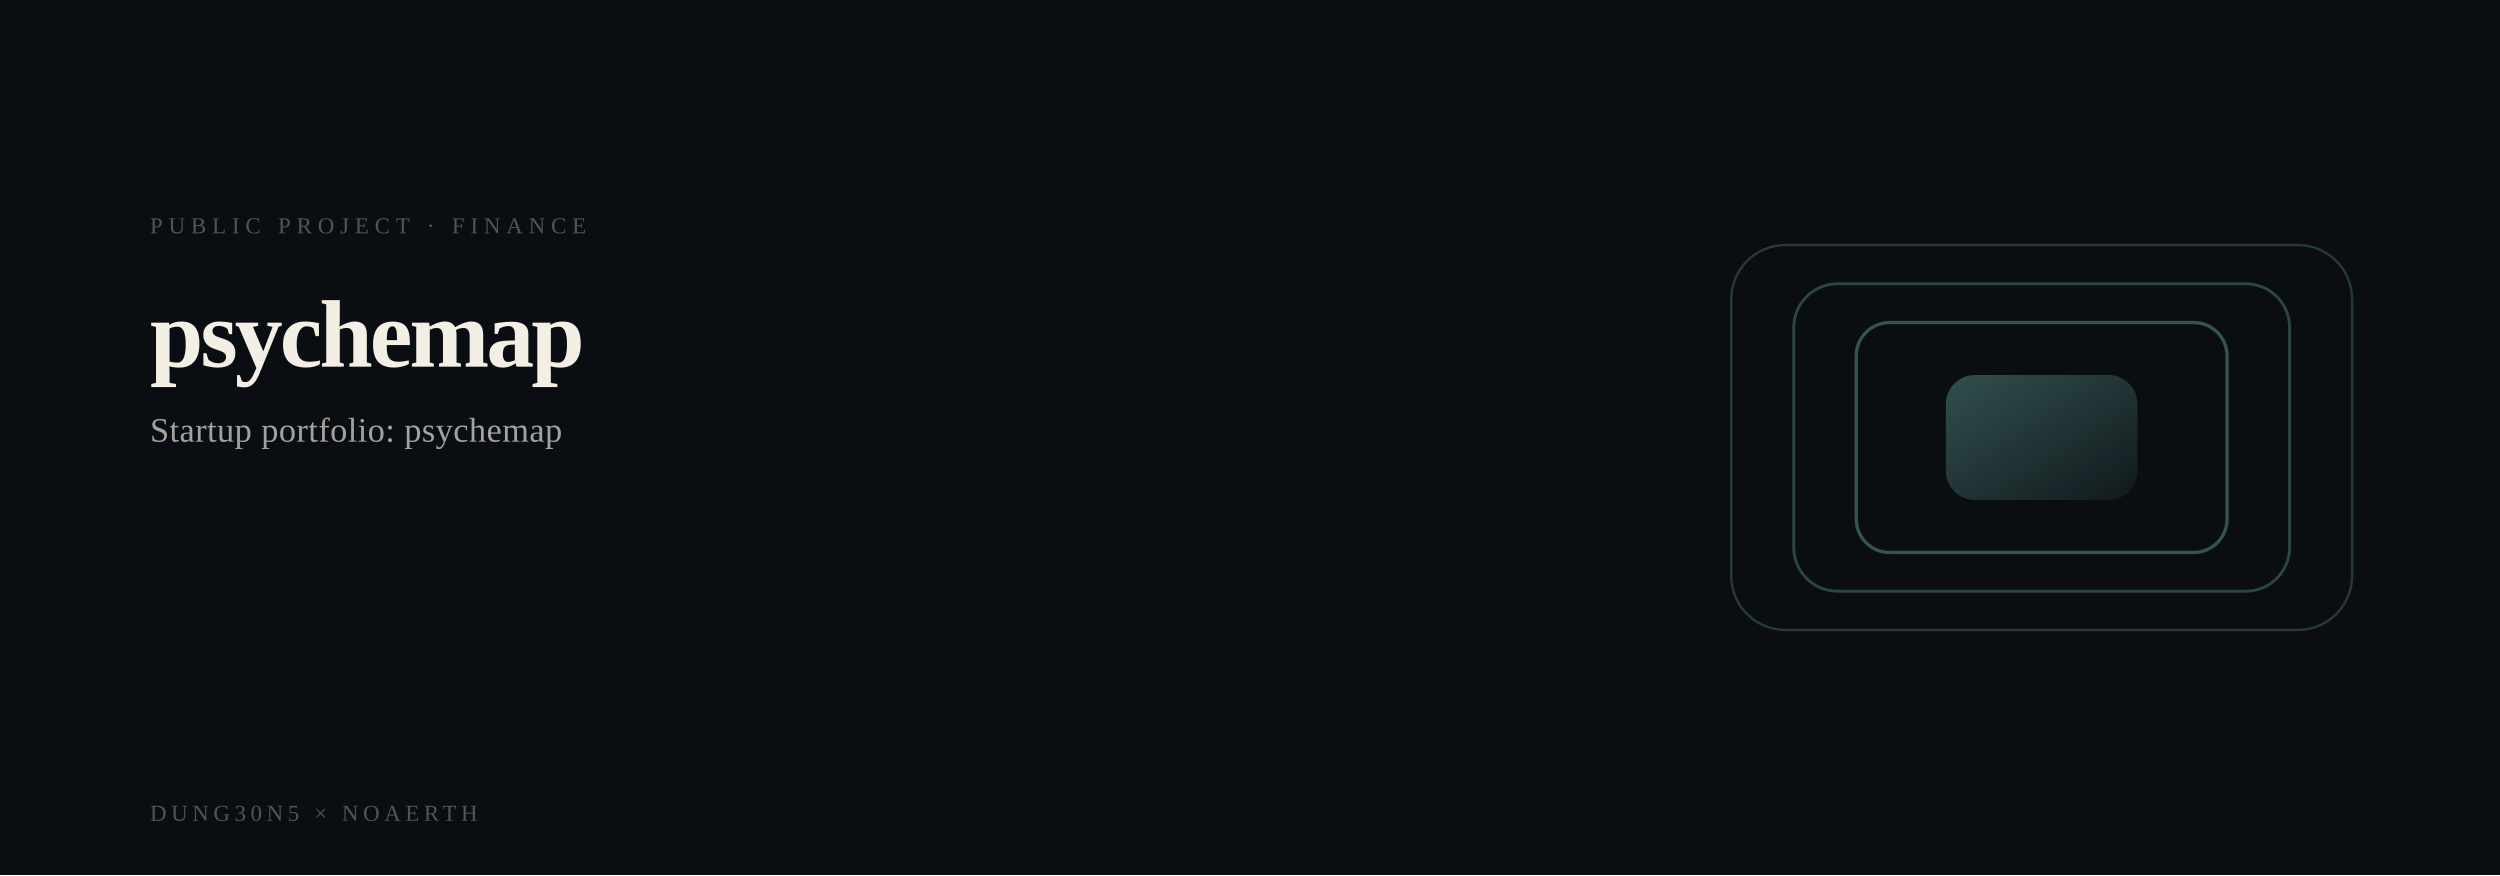
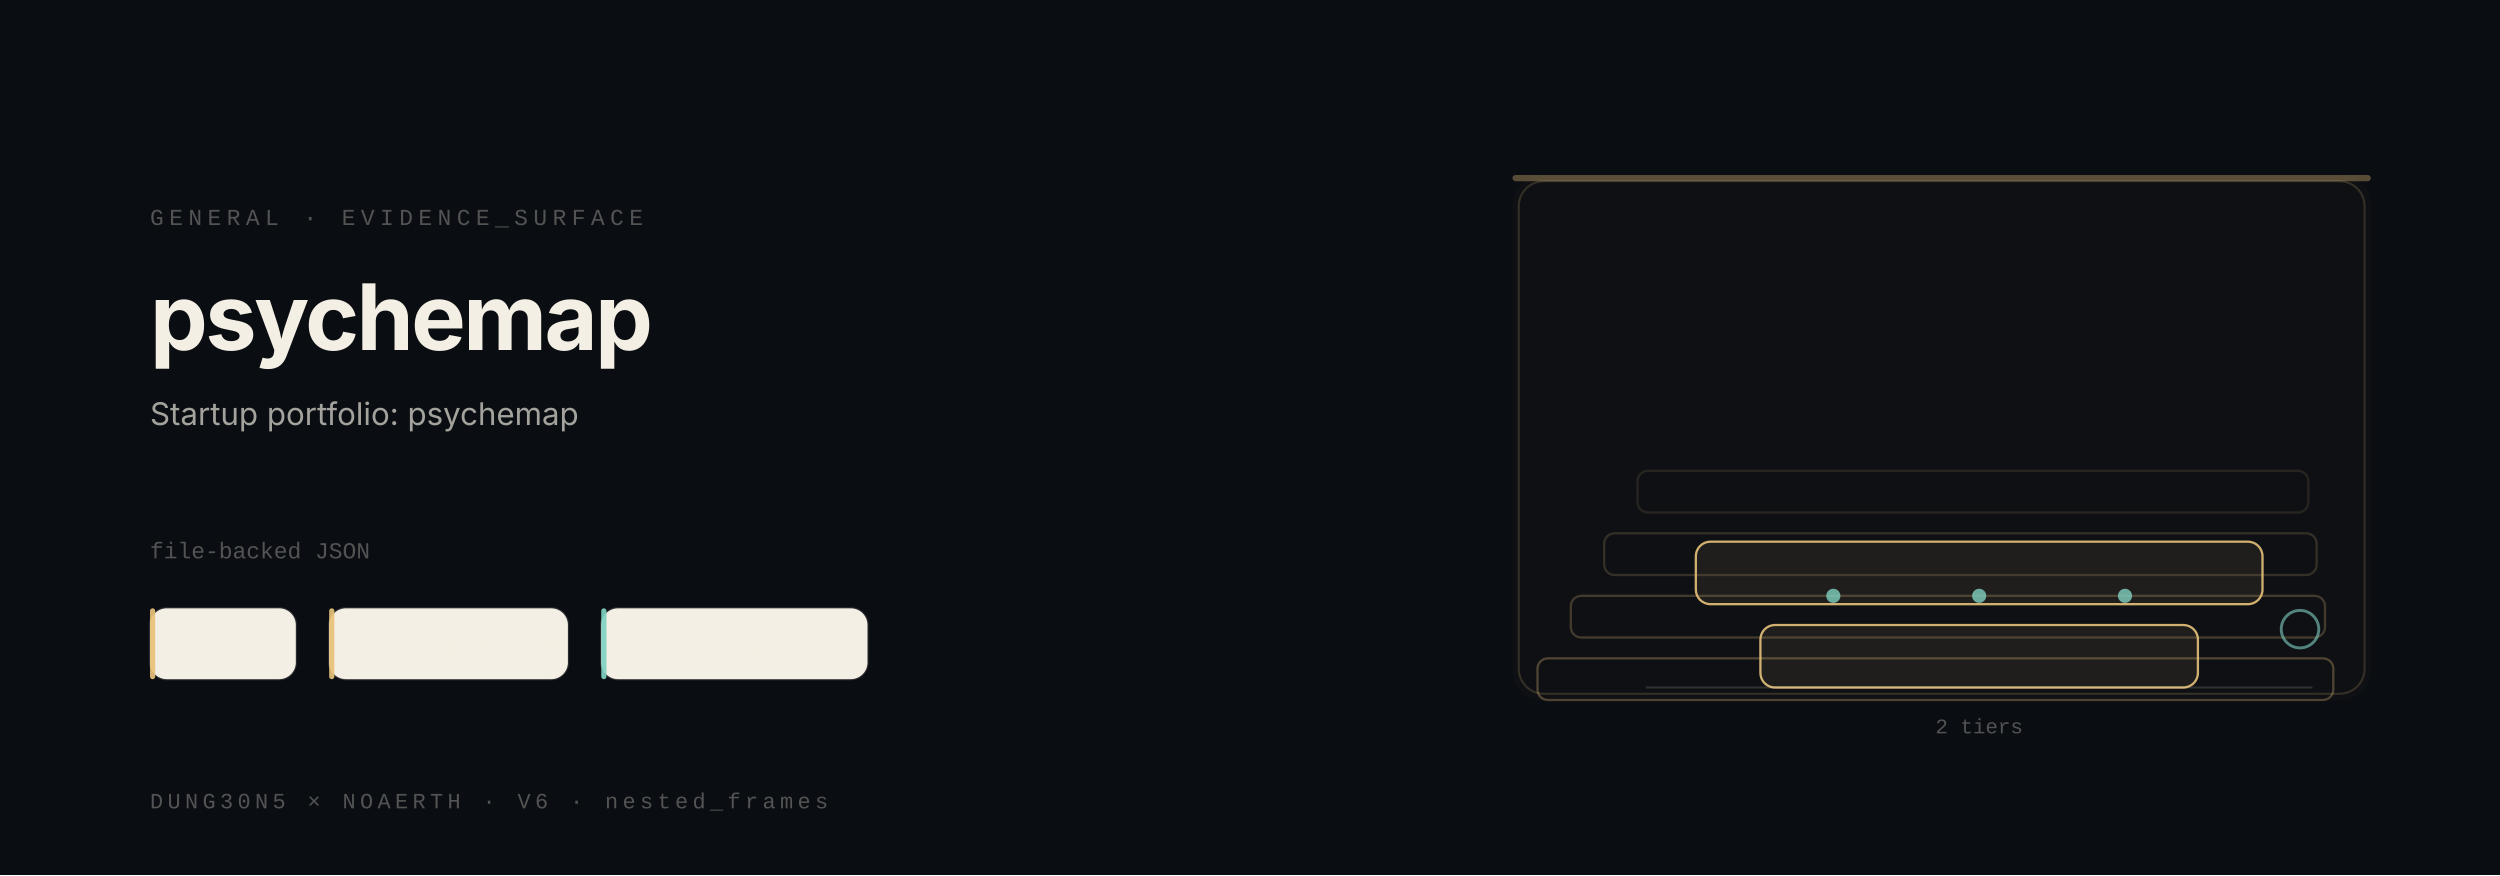
- <svg xmlns="http://www.w3.org/2000/svg" viewBox="0 0 1200 420" width="1200" height="420" role="img" aria-label="psychemap: scenario panels on a comparative plane. Motion depicts scenarios lay out side by side for comparison.">
-   <defs>
-     <linearGradient id="hero-psychemap-dark-a" x1="0" y1="0" x2="1" y2="1">
-       <stop offset="0" stop-color="#7fd1c1" stop-opacity="0.85" />
-       <stop offset="1" stop-color="#7fd1c1" stop-opacity="0.15" />
-     </linearGradient>
-   </defs>
+ <svg xmlns="http://www.w3.org/2000/svg" viewBox="0 0 1200 420" width="1200" height="420" role="img" aria-label="psychemap: input → file-backed JSON → the returned value">
  <rect width="1200" height="420" fill="#0a0d12" />
-   <rect x="891" y="154.82" width="178" height="110.36" rx="16" fill="none" stroke="#7fd1c1" stroke-width="1.60" opacity="0.36" />
-   <rect x="861" y="136.22" width="238" height="147.56" rx="21" fill="none" stroke="#7fd1c1" stroke-width="1.38" opacity="0.29" />
-   <rect x="831" y="117.62" width="298" height="184.76" rx="26" fill="none" stroke="#7fd1c1" stroke-width="1.16" opacity="0.23" />
-   <rect x="934" y="180" width="92" height="60" rx="14" fill="url(#hero-psychemap-dark-a)" opacity="0.40" />
-   <text x="72" y="112" fill="#f4efe44f" font-size="11" letter-spacing="2.8">PUBLIC PROJECT · FINANCE</text>
-   <text x="72" y="176" fill="#f4efe4" font-size="46" font-weight="660" letter-spacing="-1.4">psychemap</text>
-   <text x="72" y="212" fill="#f4efe4a8" font-size="16.5" letter-spacing="0.2">Startup portfolio: psychemap</text>
-   <rect x="72" y="266" width="106" height="40" rx="9" fill="#f4efe4" fill-opacity="0.05" stroke="#f4efe424" stroke-width="1.1" opacity="0">
-     <animate attributeName="opacity" from="0" to="1" dur="0.5s" begin="0.50s" fill="freeze" />
-   </rect>
-   <rect x="72" y="266" width="2.5" height="40" rx="1.2" fill="#7fd1c1" opacity="0">
-     <animate attributeName="opacity" from="0" to="0.9" dur="0.5s" begin="0.50s" fill="freeze" />
-   </rect>
-   <text x="125" y="291" fill="#f4efe4" font-size="11.5" text-anchor="middle" font-family="ui-monospace,SFMono-Regular,Menlo,monospace" opacity="0">scenario<animate attributeName="opacity" from="0" to="1" dur="0.5s" begin="0.65s" fill="freeze" />
-   </text>
-   <rect x="194" y="266" width="106" height="40" rx="9" fill="#f4efe4" fill-opacity="0.05" stroke="#f4efe424" stroke-width="1.1" opacity="0">
-     <animate attributeName="opacity" from="0" to="1" dur="0.5s" begin="1.00s" fill="freeze" />
-   </rect>
-   <rect x="194" y="266" width="2.5" height="40" rx="1.2" fill="#7fd1c1" opacity="0">
-     <animate attributeName="opacity" from="0" to="0.9" dur="0.5s" begin="1.00s" fill="freeze" />
-   </rect>
-   <text x="247" y="291" fill="#f4efe4" font-size="11.5" text-anchor="middle" font-family="ui-monospace,SFMono-Regular,Menlo,monospace" opacity="0">compare<animate attributeName="opacity" from="0" to="1" dur="0.5s" begin="1.15s" fill="freeze" />
-   </text>
-   <rect x="316" y="266" width="106" height="40" rx="9" fill="#f4efe4" fill-opacity="0.05" stroke="#f4efe424" stroke-width="1.1" opacity="0">
-     <animate attributeName="opacity" from="0" to="1" dur="0.5s" begin="1.50s" fill="freeze" />
-   </rect>
-   <rect x="316" y="266" width="2.5" height="40" rx="1.2" fill="#e7c27a" opacity="0">
-     <animate attributeName="opacity" from="0" to="0.9" dur="0.5s" begin="1.50s" fill="freeze" />
-   </rect>
-   <text x="369" y="291" fill="#f4efe4" font-size="11.5" text-anchor="middle" font-family="ui-monospace,SFMono-Regular,Menlo,monospace" opacity="0">conclude<animate attributeName="opacity" from="0" to="1" dur="0.5s" begin="1.65s" fill="freeze" />
-   </text>
-   <text x="72" y="394" fill="#f4efe44f" font-size="11" letter-spacing="2.2">DUNG30N5 × NOAERTH</text>
+   <text x="72" y="108" font-family="ui-monospace, SFMono-Regular, Menlo, Monaco, Consolas, 'Liberation Mono', monospace" font-size="11" letter-spacing="2.6" fill="#f4efe44f">GENERAL · EVIDENCE_SURFACE</text>
+   <text x="72" y="168" font-family="-apple-system, BlinkMacSystemFont, 'Segoe UI', Inter, Helvetica, Arial, sans-serif" font-size="44" font-weight="660" letter-spacing="-1.2" fill="#f4efe4">psychemap</text>
+   <text x="72" y="204" font-family="-apple-system, BlinkMacSystemFont, 'Segoe UI', Inter, Helvetica, Arial, sans-serif" font-size="15" fill="#f4efe4a8">Startup portfolio: psychemap</text>
+   <text x="72" y="268" font-family="ui-monospace, SFMono-Regular, Menlo, Monaco, Consolas, 'Liberation Mono', monospace" font-size="11" fill="#f4efe44f">file-backed JSON</text>
+   <rect x="72.0" y="292.0" width="70.0" height="34.0" rx="8" fill="#f4efe4" stroke="#f4efe424" stroke-width="1.1" />
+   <rect x="72.0" y="292.0" width="2.5" height="34.0" rx="1.2" fill="#e7c27a" opacity="0.92" />
+   <text x="107.0" y="314" font-family="ui-monospace, SFMono-Regular, Menlo, Monaco, Consolas, 'Liberation Mono', monospace" font-size="11" fill="#f4efe4" fill-opacity="0.82" text-anchor="middle">input</text>
+   <rect x="158.0" y="292.0" width="114.6" height="34.0" rx="8" fill="#f4efe4" stroke="#f4efe424" stroke-width="1.1" />
+   <rect x="158.0" y="292.0" width="2.5" height="34.0" rx="1.2" fill="#e7c27a" opacity="0.92" />
+   <text x="215.3" y="314" font-family="ui-monospace, SFMono-Regular, Menlo, Monaco, Consolas, 'Liberation Mono', monospace" font-size="11" fill="#f4efe4" fill-opacity="0.82" text-anchor="middle">file-backed JSON</text>
+   <rect x="288.6" y="292.0" width="127.8" height="34.0" rx="8" fill="#f4efe4" stroke="#f4efe424" stroke-width="1.1" />
+   <rect x="288.6" y="292.0" width="2.5" height="34.0" rx="1.2" fill="#7fd1c1" opacity="0.92" />
+   <text x="352.5" y="314" font-family="ui-monospace, SFMono-Regular, Menlo, Monaco, Consolas, 'Liberation Mono', monospace" font-size="11" fill="#f4efe4" fill-opacity="0.82" text-anchor="middle">the returned val</text>
+   <rect x="726.0" y="84.0" width="412.0" height="252.0" rx="14" fill="#e7c27a" fill-opacity="0.02" />
+   <rect x="729.0" y="87.0" width="406.0" height="246.0" rx="12" fill="none" stroke="#e7c27a" stroke-width="1" stroke-opacity="0.18" />
+   <rect x="738.0" y="316.0" width="382.0" height="20" rx="5" fill="none" stroke="#e7c27a" stroke-width="1.1" opacity="0.30" />
+   <rect x="754.0" y="286.0" width="362.0" height="20" rx="5" fill="none" stroke="#e7c27a" stroke-width="1.1" opacity="0.24" />
+   <rect x="770.0" y="256.0" width="342.0" height="20" rx="5" fill="none" stroke="#e7c27a" stroke-width="1.1" opacity="0.18" />
+   <rect x="786.0" y="226.0" width="322.0" height="20" rx="5" fill="none" stroke="#e7c27a" stroke-width="1.1" opacity="0.12" />
+   <rect x="726.0" y="84.0" width="412.0" height="3" rx="1.5" fill="#e7c27a" opacity="0.35" />
+   <circle cx="1104.0" cy="302.0" r="9" fill="none" stroke="#7fd1c1" stroke-width="1.4" opacity="0.6" />
+   <rect x="845.0" y="300.0" width="210.0" height="30" rx="7" fill="#e7c27a" fill-opacity="0.09" stroke="#e7c27a" stroke-width="1.1" opacity="0.9" />
+   <rect x="814.0" y="260.0" width="272.0" height="30" rx="7" fill="#e7c27a" fill-opacity="0.09" stroke="#e7c27a" stroke-width="1.1" opacity="0.9" />
+   <circle cx="880" cy="286" r="3.4" fill="#7fd1c1" opacity="0.8" />
+   <circle cx="950" cy="286" r="3.4" fill="#7fd1c1" opacity="0.8" />
+   <circle cx="1020" cy="286" r="3.4" fill="#7fd1c1" opacity="0.8" />
+   <line x1="790" y1="330" x2="1110" y2="330" stroke="#f4efe424" stroke-width="1" />
+   <text x="950" y="352" font-family="ui-monospace, SFMono-Regular, Menlo, Monaco, Consolas, 'Liberation Mono', monospace" font-size="10" fill="#f4efe44f" text-anchor="middle">2 tiers</text>
+   <text x="72" y="388" font-family="ui-monospace, SFMono-Regular, Menlo, Monaco, Consolas, 'Liberation Mono', monospace" font-size="10.5" letter-spacing="2.1" fill="#f4efe44f">DUNG30N5 × NOAERTH · V6 · nested_frames</text>
</svg>
